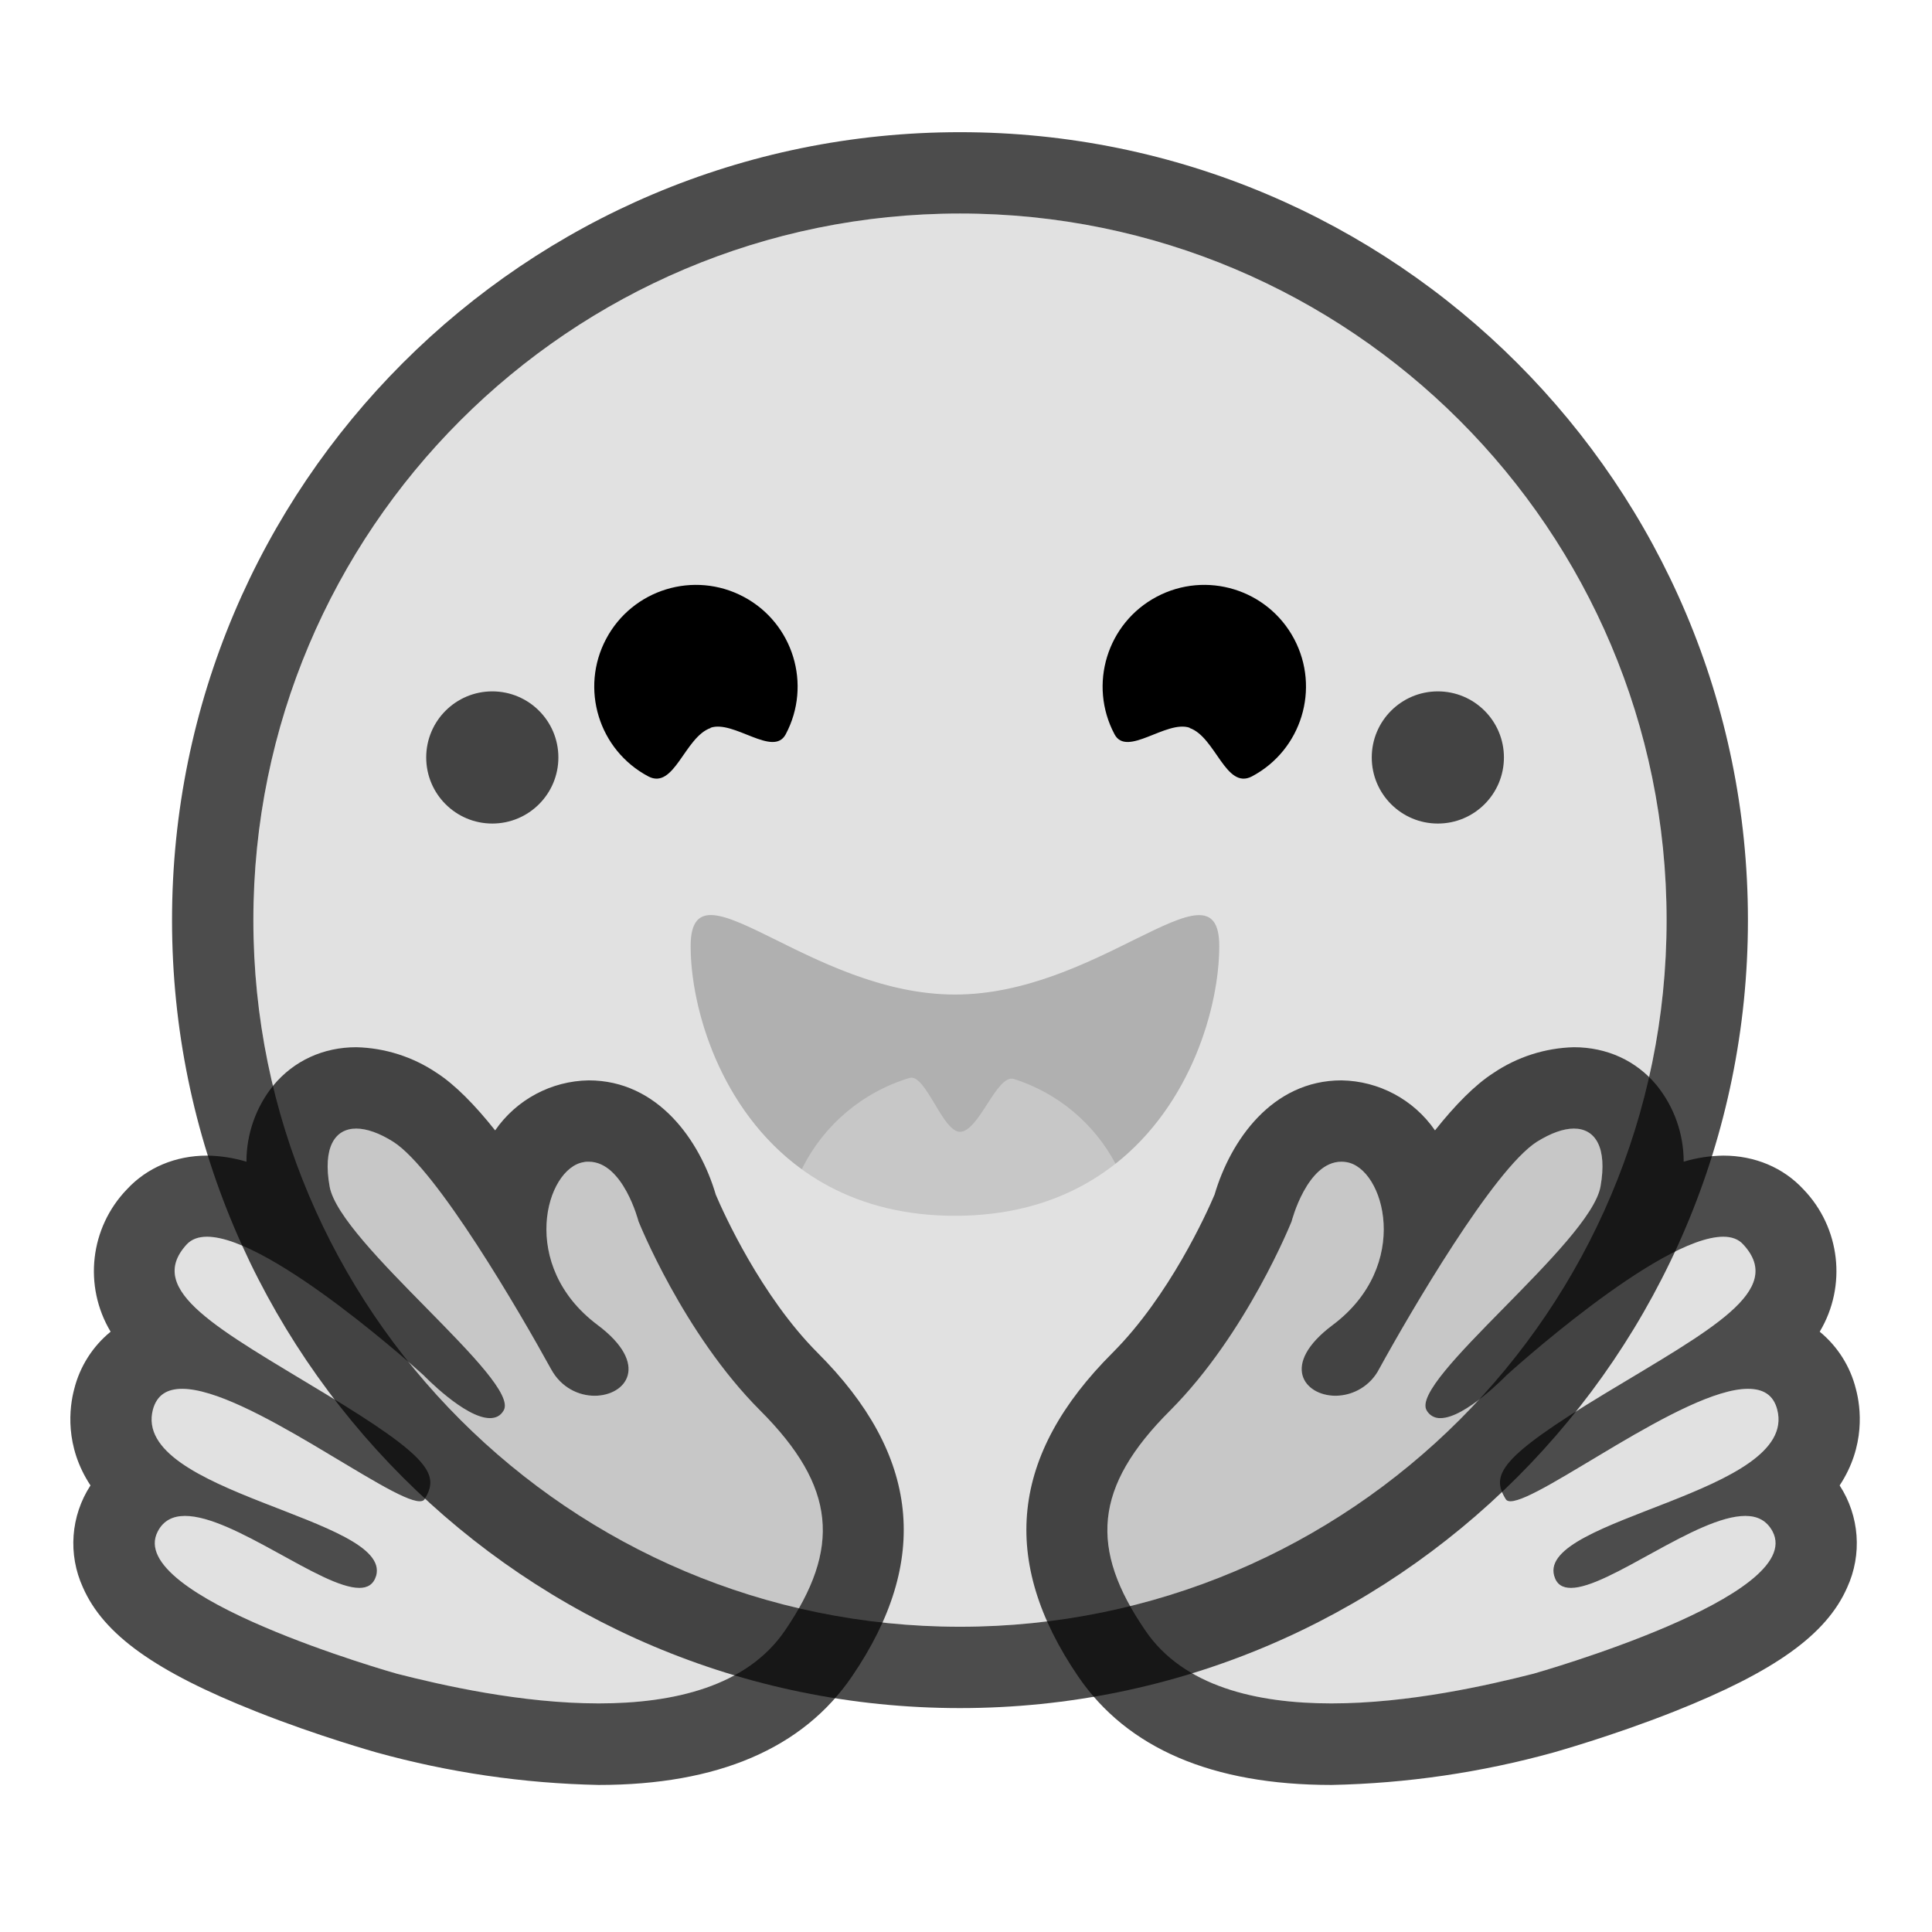
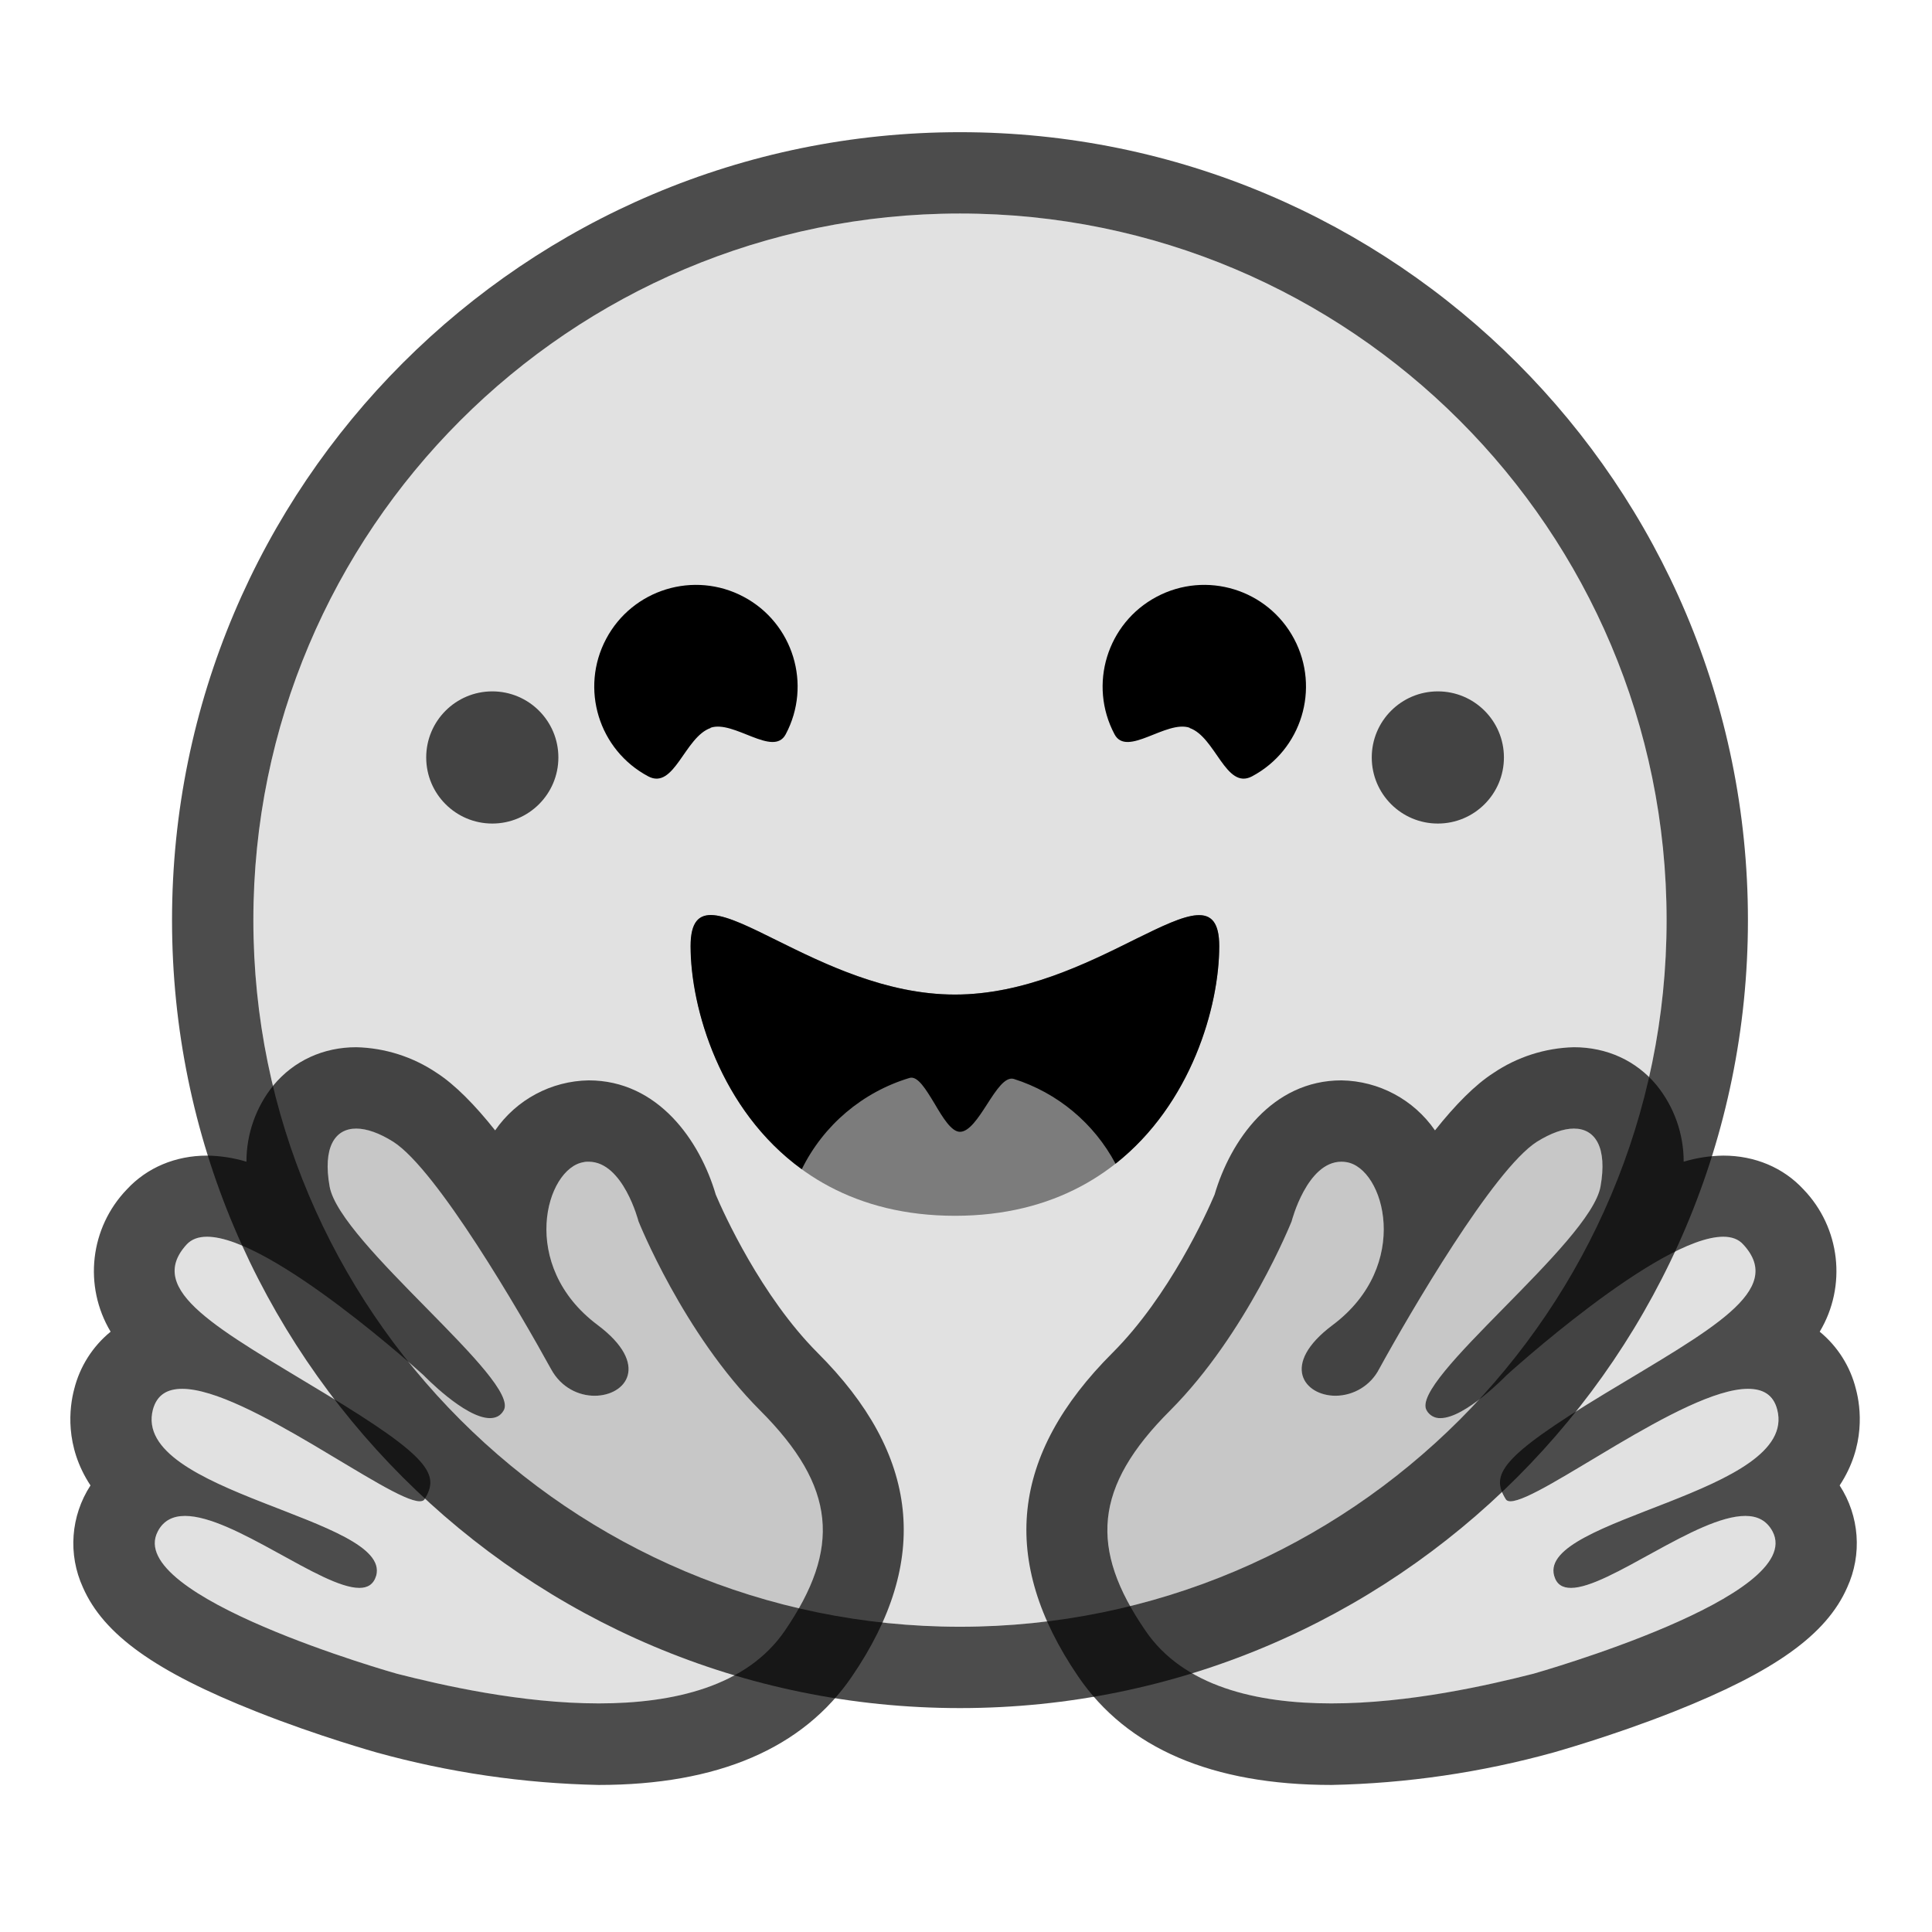
<svg xmlns="http://www.w3.org/2000/svg" viewBox="0 0 24 24">
  <g transform="translate(0 0.8842) scale(0.2526)">
    <path fill="currentColor" fill-opacity="0.12" d="M47.21 76.5a34.75 34.75 0 1 0 0-69.5 34.75 34.75 0 0 0 0 69.5Z" />
    <path fill="currentColor" fill-opacity="0.7" d="M81.96 41.75a34.75 34.75 0 1 0-69.5 0 34.75 34.75 0 0 0 69.5 0Zm-73.5 0a38.75 38.75 0 1 1 77.5 0 38.75 38.75 0 0 1-77.5 0Z" />
    <path fill="currentColor" d="M58.5 32.3c1.28.44 1.78 3.06 3.07 2.38a5 5 0 1 0-6.76-2.07c.61 1.15 2.55-.72 3.7-.32ZM34.95 32.3c-1.28.44-1.79 3.06-3.07 2.38a5 5 0 1 1 6.76-2.07c-.61 1.15-2.56-.72-3.7-.32Z" />
-     <path fill="currentColor" fill-opacity="0.12" d="M46.96 56.29c9.83 0 13-8.76 13-13.26 0-2.34-1.57-1.6-4.09-.36-2.33 1.15-5.46 2.74-8.9 2.74-7.19 0-13-6.88-13-2.38s3.16 13.26 13 13.26Z" />
-     <path fill="currentColor" fill-opacity="0.12" fill-rule="evenodd" d="M39.43 54a8.7 8.7 0 0 1 5.3-4.49c.4-.12.81.57 1.24 1.28.4.68.82 1.37 1.24 1.37.45 0 .9-.68 1.33-1.35.45-.7.89-1.38 1.32-1.25a8.61 8.61 0 0 1 5 4.17c3.73-2.94 5.1-7.74 5.1-10.7 0-2.34-1.57-1.6-4.09-.36l-.14.07c-2.31 1.15-5.39 2.67-8.77 2.67s-6.45-1.52-8.77-2.67c-2.6-1.29-4.23-2.1-4.23.29 0 3.05 1.46 8.06 5.47 10.97Z" clip-rule="evenodd" />
+     <path fill="currentColor" fill-opacity="0.45" d="M46.96 56.29c9.83 0 13-8.76 13-13.26 0-2.34-1.57-1.6-4.09-.36-2.33 1.15-5.46 2.74-8.9 2.74-7.19 0-13-6.88-13-2.38s3.16 13.26 13 13.26Z" />
+     <path fill="currentColor" fill-rule="evenodd" d="M39.43 54a8.7 8.7 0 0 1 5.3-4.49c.4-.12.81.57 1.24 1.28.4.68.82 1.37 1.24 1.37.45 0 .9-.68 1.33-1.35.45-.7.89-1.38 1.32-1.25a8.61 8.61 0 0 1 5 4.17c3.73-2.94 5.1-7.74 5.1-10.7 0-2.34-1.57-1.6-4.09-.36l-.14.07c-2.31 1.15-5.39 2.67-8.77 2.67s-6.45-1.52-8.77-2.67c-2.6-1.29-4.23-2.1-4.23.29 0 3.05 1.46 8.06 5.47 10.97Z" clip-rule="evenodd" />
    <path fill="currentColor" fill-opacity="0.7" d="M70.71 37a3.25 3.25 0 1 0 0-6.5 3.25 3.25 0 0 0 0 6.5ZM24.21 37a3.25 3.25 0 1 0 0-6.5 3.25 3.25 0 0 0 0 6.5ZM17.52 48c-1.62 0-3.06.66-4.07 1.87a5.97 5.97 0 0 0-1.33 3.76 7.1 7.1 0 0 0-1.94-.3c-1.55 0-2.95.59-3.94 1.66a5.8 5.8 0 0 0-.8 7 5.3 5.3 0 0 0-1.79 2.82c-.24.9-.48 2.8.8 4.74a5.22 5.22 0 0 0-.37 5.02c1.02 2.32 3.57 4.14 8.52 6.1 3.07 1.22 5.89 2 5.91 2.01a44.33 44.33 0 0 0 10.93 1.6c5.86 0 10.05-1.8 12.46-5.34 3.88-5.69 3.33-10.9-1.7-15.92-2.77-2.78-4.62-6.87-5-7.77-.78-2.66-2.84-5.62-6.25-5.62a5.7 5.7 0 0 0-4.6 2.46c-1-1.26-1.98-2.25-2.86-2.82A7.4 7.4 0 0 0 17.52 48Zm0 4c.51 0 1.14.22 1.82.65 2.14 1.36 6.25 8.43 7.76 11.18.5.92 1.37 1.31 2.14 1.31 1.55 0 2.75-1.53.15-3.48-3.92-2.93-2.55-7.72-.68-8.01.08-.02.17-.02.24-.02 1.7 0 2.45 2.93 2.45 2.93s2.2 5.52 5.98 9.3c3.77 3.77 3.97 6.8 1.22 10.83-1.88 2.75-5.47 3.58-9.16 3.58-3.81 0-7.73-.9-9.92-1.46-.11-.03-13.45-3.8-11.76-7 .28-.54.75-.76 1.34-.76 2.38 0 6.7 3.54 8.57 3.54.41 0 .7-.17.83-.6.79-2.85-12.06-4.05-10.98-8.17.2-.73.71-1.02 1.44-1.02 3.14 0 10.2 5.53 11.68 5.53.11 0 .2-.03.24-.1.74-1.2.33-2.04-4.9-5.2-5.21-3.16-8.88-5.06-6.8-7.33.24-.26.58-.38 1-.38 3.17 0 10.66 6.82 10.66 6.82s2.02 2.1 3.25 2.1c.28 0 .52-.1.68-.38.86-1.46-8.06-8.22-8.56-11.01-.34-1.9.24-2.85 1.31-2.85Z" />
    <path fill="currentColor" fill-opacity="0.12" d="M38.6 76.69c2.75-4.04 2.55-7.07-1.22-10.84-3.78-3.77-5.98-9.3-5.98-9.3s-.82-3.2-2.69-2.9c-1.87.3-3.24 5.08.68 8.01 3.91 2.93-.78 4.92-2.29 2.17-1.5-2.75-5.62-9.82-7.76-11.18-2.13-1.35-3.63-.6-3.13 2.2.5 2.79 9.43 9.55 8.56 11-.87 1.47-3.93-1.71-3.93-1.71s-9.57-8.71-11.66-6.44c-2.08 2.27 1.59 4.17 6.8 7.33 5.23 3.16 5.64 4 4.9 5.2-.75 1.2-12.28-8.53-13.36-4.4-1.08 4.11 11.77 5.3 10.98 8.15-.8 2.85-9.06-5.38-10.74-2.18-1.7 3.21 11.65 6.98 11.76 7.01 4.3 1.12 15.25 3.49 19.08-2.12Z" />
    <path fill="currentColor" fill-opacity="0.7" d="M77.4 48c1.62 0 3.07.66 4.07 1.87a5.97 5.97 0 0 1 1.33 3.76 7.1 7.1 0 0 1 1.95-.3c1.55 0 2.95.59 3.94 1.66a5.8 5.8 0 0 1 .8 7 5.3 5.3 0 0 1 1.78 2.82c.24.9.48 2.8-.8 4.74a5.22 5.22 0 0 1 .37 5.02c-1.02 2.32-3.57 4.14-8.51 6.1-3.08 1.22-5.9 2-5.92 2.01a44.33 44.33 0 0 1-10.93 1.6c-5.86 0-10.05-1.8-12.46-5.34-3.88-5.69-3.33-10.9 1.7-15.92 2.78-2.78 4.63-6.87 5.01-7.77.78-2.66 2.83-5.62 6.24-5.62a5.7 5.7 0 0 1 4.6 2.46c1-1.26 1.98-2.25 2.87-2.82A7.4 7.4 0 0 1 77.4 48Zm0 4c-.51 0-1.13.22-1.82.65-2.13 1.36-6.25 8.43-7.76 11.18a2.43 2.43 0 0 1-2.14 1.31c-1.54 0-2.75-1.53-.14-3.48 3.91-2.93 2.54-7.72.67-8.01a1.54 1.54 0 0 0-.24-.02c-1.7 0-2.45 2.93-2.45 2.93s-2.2 5.52-5.97 9.3c-3.78 3.77-3.98 6.8-1.22 10.83 1.87 2.75 5.47 3.58 9.15 3.58 3.82 0 7.73-.9 9.93-1.46.1-.03 13.45-3.8 11.76-7-.29-.54-.75-.76-1.34-.76-2.38 0-6.71 3.54-8.57 3.54-.42 0-.71-.17-.83-.6-.8-2.85 12.05-4.05 10.97-8.17-.19-.73-.7-1.02-1.44-1.02-3.14 0-10.2 5.53-11.68 5.53-.1 0-.19-.03-.23-.1-.74-1.2-.34-2.04 4.88-5.2 5.23-3.16 8.9-5.06 6.8-7.33-.23-.26-.57-.38-.98-.38-3.18 0-10.67 6.82-10.67 6.82s-2.02 2.1-3.24 2.1a.74.74 0 0 1-.68-.38c-.87-1.46 8.05-8.22 8.55-11.01.34-1.9-.24-2.85-1.31-2.85Z" />
    <path fill="currentColor" fill-opacity="0.12" d="M56.33 76.69c-2.75-4.04-2.56-7.07 1.22-10.84 3.77-3.77 5.97-9.3 5.97-9.3s.82-3.2 2.7-2.9c1.86.3 3.23 5.08-.68 8.01-3.92 2.93.78 4.92 2.28 2.17 1.51-2.75 5.63-9.82 7.76-11.18 2.13-1.35 3.64-.6 3.13 2.2-.5 2.79-9.42 9.55-8.55 11 .86 1.47 3.92-1.71 3.92-1.71s9.58-8.71 11.66-6.44c2.08 2.27-1.58 4.17-6.8 7.33-5.23 3.16-5.63 4-4.9 5.2.75 1.2 12.28-8.53 13.36-4.4 1.08 4.11-11.76 5.3-10.97 8.15.8 2.85 9.05-5.38 10.74-2.18 1.69 3.21-11.65 6.98-11.76 7.01-4.31 1.12-15.26 3.49-19.08-2.12Z" />
  </g>
</svg>
